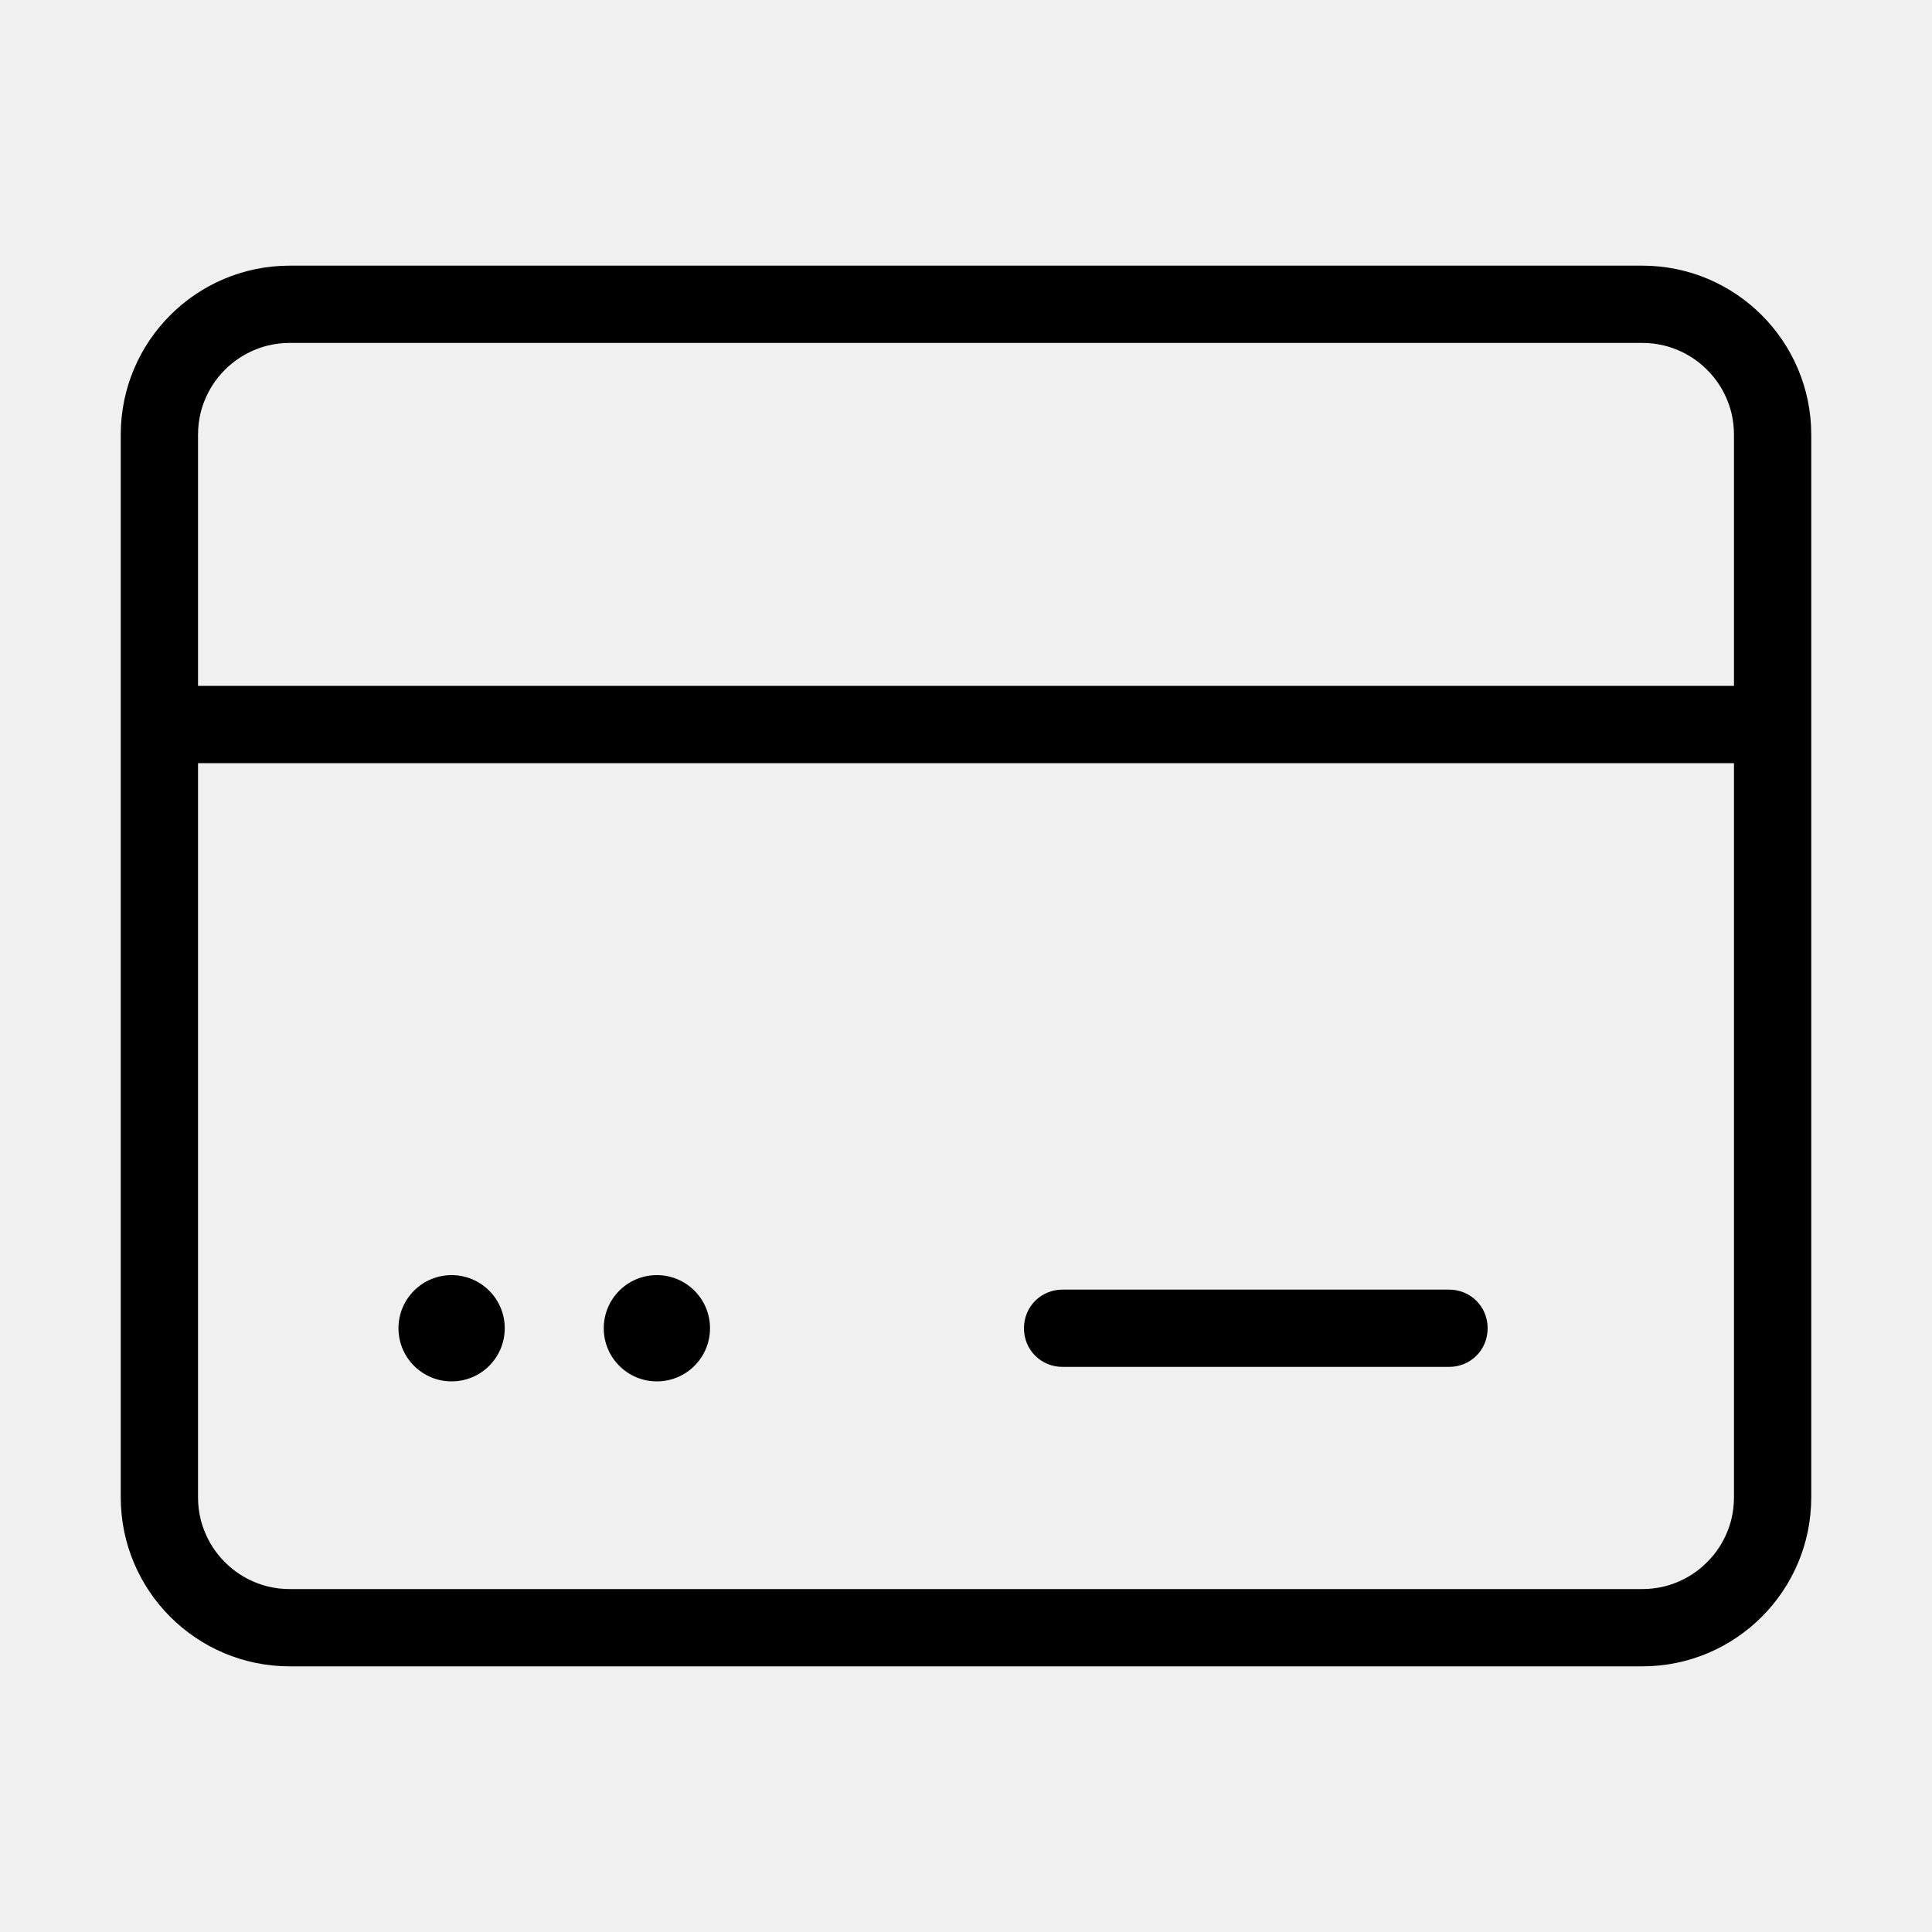
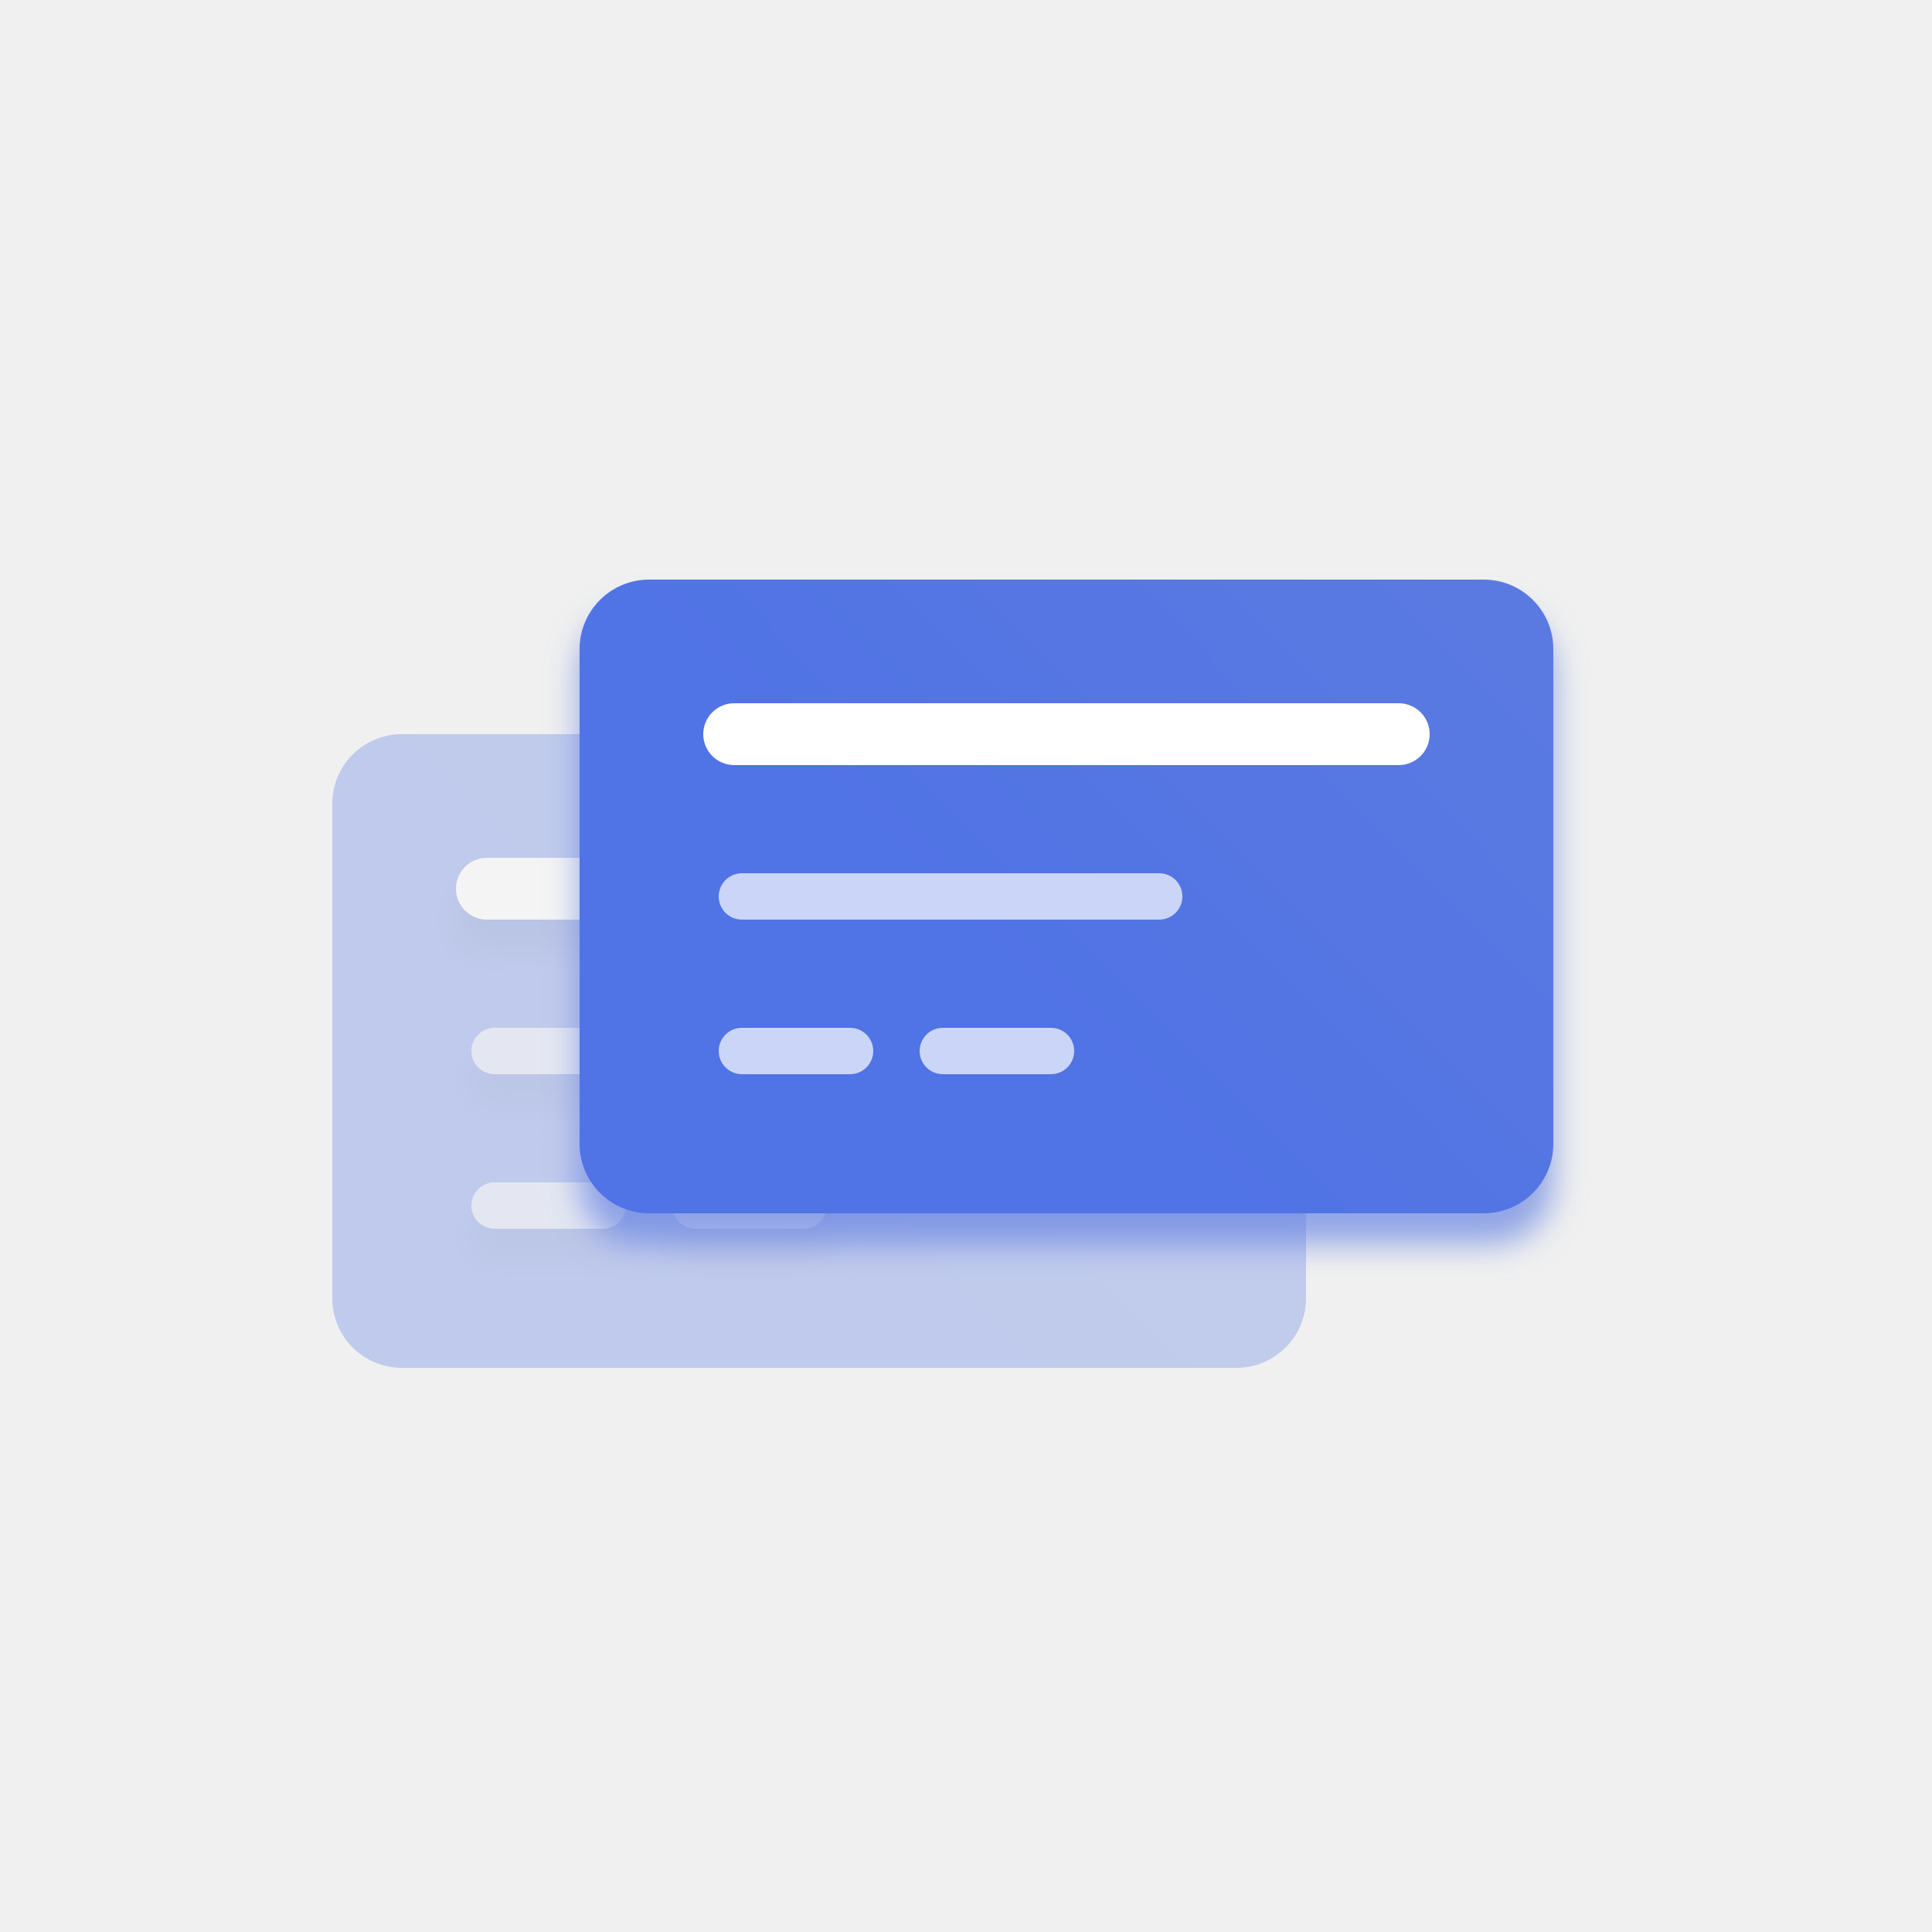
- <svg xmlns="http://www.w3.org/2000/svg" viewBox="0 0 40 40" width="40" height="40" fill="none">
-   <rect id="卡片" width="40" height="40" x="0" y="0" fill="rgb(255,255,255)" fill-opacity="0" />
-   <path id="矢量 607" d="M37.5 9C37.5 7.067 35.933 5.5 34 5.5L6 5.5C4.067 5.5 2.5 7.067 2.5 9L2.5 31C2.5 32.933 4.067 34.5 6 34.5L34 34.5C35.933 34.5 37.5 32.933 37.5 31L37.5 9ZM6 7.1L34 7.1C34.155 7.1 34.305 7.118 34.451 7.153C34.549 7.177 34.645 7.209 34.739 7.249C34.84 7.291 34.935 7.342 35.026 7.4L35.026 7.4C35.14 7.473 35.246 7.559 35.343 7.656C35.441 7.754 35.527 7.86 35.6 7.974L35.6 7.974C35.658 8.065 35.709 8.16 35.751 8.261C35.791 8.355 35.823 8.451 35.847 8.549C35.882 8.695 35.9 8.845 35.9 9L35.9 14.2L4.1 14.2L4.1 9C4.1 8.845 4.118 8.695 4.153 8.549C4.177 8.451 4.209 8.355 4.249 8.261Q4.313 8.11 4.4 7.974C4.473 7.86 4.559 7.754 4.656 7.656C4.754 7.559 4.86 7.473 4.974 7.4C5.065 7.342 5.16 7.291 5.261 7.249C5.355 7.209 5.451 7.177 5.549 7.153C5.695 7.118 5.845 7.1 6 7.1ZM4.1 15.8L35.9 15.8L35.9 31C35.9 31.155 35.882 31.305 35.847 31.451C35.823 31.549 35.791 31.645 35.751 31.739Q35.687 31.89 35.6 32.026C35.527 32.14 35.441 32.246 35.343 32.343C35.246 32.441 35.14 32.527 35.026 32.6C34.935 32.658 34.84 32.709 34.739 32.751C34.645 32.791 34.549 32.823 34.451 32.847C34.305 32.882 34.155 32.9 34 32.9L6 32.9Q5.77 32.9 5.553 32.848L5.549 32.847C5.451 32.823 5.355 32.791 5.261 32.751C5.16 32.709 5.065 32.658 4.974 32.6C4.86 32.527 4.754 32.441 4.656 32.343C4.559 32.246 4.473 32.14 4.4 32.026Q4.313 31.89 4.249 31.739C4.209 31.645 4.177 31.549 4.153 31.451C4.118 31.305 4.1 31.155 4.1 31L4.1 15.8ZM8.25 27.5C8.25 26.892 8.742 26.4 9.35 26.4C9.958 26.4 10.45 26.892 10.45 27.5C10.45 28.108 9.958 28.6 9.35 28.6C8.742 28.6 8.25 28.108 8.25 27.5ZM13.6 26.4C12.992 26.4 12.5 26.892 12.5 27.5C12.5 28.108 12.992 28.6 13.6 28.6C14.207 28.6 14.7 28.108 14.7 27.5C14.7 26.892 14.207 26.4 13.6 26.4ZM30 26.7L22 26.7C21.552 26.7 21.2 27.052 21.2 27.5C21.2 27.948 21.552 28.3 22 28.3L30 28.3C30.448 28.3 30.8 27.948 30.8 27.5C30.8 27.052 30.448 26.7 30 26.7Z" fill="currentColor" fill-rule="evenodd" />
+ <svg xmlns="http://www.w3.org/2000/svg" xmlns:xlink="http://www.w3.org/1999/xlink" width="125px" height="125px" viewBox="0 0 125 125" version="1.1">
+   <defs>
+     <linearGradient x1="44.099%" y1="65.333%" x2="128.793%" y2="10.947%" id="linearGradient-1">
+       <stop stop-color="#5073E5" offset="0%" />
+       <stop stop-color="#5E7CE0" offset="100%" />
+     </linearGradient>
+     <linearGradient x1="44.099%" y1="65.333%" x2="128.793%" y2="10.947%" id="linearGradient-2">
+       <stop stop-color="#5073E5" offset="0%" />
+       <stop stop-color="#5E7CE0" offset="100%" />
+     </linearGradient>
+     <path d="M9.5,8 L52.5,8 C53.328,8 54,8.672 54,9.5 C54,10.328 53.328,11 52.5,11 L9.5,11 C8.672,11 8,10.328 8,9.5 C8,8.672 8.672,8 9.5,8 Z" id="path-3" />
+     <filter x="-9.8%" y="-83.3%" width="119.6%" height="400.0%" filterUnits="objectBoundingBox" id="filter-4">
+       <feMorphology radius="0.5" operator="dilate" in="SourceAlpha" result="shadowSpreadOuter1" />
+       <feOffset dx="0" dy="2" in="shadowSpreadOuter1" result="shadowOffsetOuter1" />
+       <feGaussianBlur stdDeviation="1" in="shadowOffsetOuter1" result="shadowBlurOuter1" />
+       <feComposite in="shadowBlurOuter1" in2="SourceAlpha" operator="out" result="shadowBlurOuter1" />
+       <feColorMatrix values="0 0 0 0 0.233   0 0 0 0 0.362   0 0 0 0 0.79  0 0 0 1 0" type="matrix" in="shadowBlurOuter1" />
+     </filter>
+     <path d="M10,19 L37,19 C37.552,19 38,19.448 38,20 C38,20.552 37.552,21 37,21 L10,21 C9.448,21 9,20.552 9,20 C9,19.448 9.448,19 10,19 Z" id="path-5" />
+     <filter x="-15.5%" y="-125.0%" width="131.0%" height="550.0%" filterUnits="objectBoundingBox" id="filter-6">
+       <feMorphology radius="0.5" operator="dilate" in="SourceAlpha" result="shadowSpreadOuter1" />
+       <feOffset dx="0" dy="2" in="shadowSpreadOuter1" result="shadowOffsetOuter1" />
+       <feGaussianBlur stdDeviation="1" in="shadowOffsetOuter1" result="shadowBlurOuter1" />
+       <feComposite in="shadowBlurOuter1" in2="SourceAlpha" operator="out" result="shadowBlurOuter1" />
+       <feColorMatrix values="0 0 0 0 0.233   0 0 0 0 0.362   0 0 0 0 0.79  0 0 0 1 0" type="matrix" in="shadowBlurOuter1" />
+     </filter>
+     <path d="M10,29 L17,29 C17.552,29 18,29.448 18,30 C18,30.552 17.552,31 17,31 L10,31 C9.448,31 9,30.552 9,30 C9,29.448 9.448,29 10,29 Z" id="path-7" />
+     <filter x="-50.0%" y="-125.0%" width="200.0%" height="550.0%" filterUnits="objectBoundingBox" id="filter-8">
+       <feMorphology radius="0.5" operator="dilate" in="SourceAlpha" result="shadowSpreadOuter1" />
+       <feOffset dx="0" dy="2" in="shadowSpreadOuter1" result="shadowOffsetOuter1" />
+       <feGaussianBlur stdDeviation="1" in="shadowOffsetOuter1" result="shadowBlurOuter1" />
+       <feComposite in="shadowBlurOuter1" in2="SourceAlpha" operator="out" result="shadowBlurOuter1" />
+       <feColorMatrix values="0 0 0 0 0.233   0 0 0 0 0.362   0 0 0 0 0.79  0 0 0 1 0" type="matrix" in="shadowBlurOuter1" />
+     </filter>
+     <path d="M23,29 L30,29 C30.552,29 31,29.448 31,30 C31,30.552 30.552,31 30,31 L23,31 C22.448,31 22,30.552 22,30 C22,29.448 22.448,29 23,29 Z" id="path-9" />
+     <filter x="-50.0%" y="-125.0%" width="200.0%" height="550.0%" filterUnits="objectBoundingBox" id="filter-10">
+       <feMorphology radius="0.5" operator="dilate" in="SourceAlpha" result="shadowSpreadOuter1" />
+       <feOffset dx="0" dy="2" in="shadowSpreadOuter1" result="shadowOffsetOuter1" />
+       <feGaussianBlur stdDeviation="1" in="shadowOffsetOuter1" result="shadowBlurOuter1" />
+       <feComposite in="shadowBlurOuter1" in2="SourceAlpha" operator="out" result="shadowBlurOuter1" />
+       <feColorMatrix values="0 0 0 0 0.233   0 0 0 0 0.362   0 0 0 0 0.79  0 0 0 1 0" type="matrix" in="shadowBlurOuter1" />
+     </filter>
+     <rect id="path-11" x="0" y="0" width="62" height="40" rx="4" />
+     <filter x="-7.3%" y="-6.2%" width="114.5%" height="122.5%" filterUnits="objectBoundingBox" id="filter-12">
+       <feMorphology radius="0.5" operator="dilate" in="SourceAlpha" result="shadowSpreadOuter1" />
+       <feOffset dx="0" dy="2" in="shadowSpreadOuter1" result="shadowOffsetOuter1" />
+       <feGaussianBlur stdDeviation="1" in="shadowOffsetOuter1" result="shadowBlurOuter1" />
+       <feComposite in="shadowBlurOuter1" in2="SourceAlpha" operator="out" result="shadowBlurOuter1" />
+       <feColorMatrix values="0 0 0 0 0.369   0 0 0 0 0.486   0 0 0 0 0.878  0 0 0 0.652 0" type="matrix" in="shadowBlurOuter1" />
+     </filter>
+   </defs>
+   <g id="组件总览" stroke="none" stroke-width="1" fill="none" fill-rule="evenodd">
+     <g id="-TinyUI-Ng-组件总览-2" transform="translate(-1089, -1350)">
+       <g id="Card-卡片" transform="translate(1089, 1350)">
+         <g id="编组" />
+         <g id="编组-34" opacity="0.3" transform="translate(22, 48)">
+           <rect id="形状结合" stroke="url(#linearGradient-2)" fill="url(#linearGradient-1)" x="0" y="0" width="62" height="40" rx="4" />
+           <g id="形状结合备份-44" fill-rule="nonzero">
+             <use fill="black" fill-opacity="1" filter="url(#filter-4)" xlink:href="#path-3" />
+             <use stroke="#FFFFFF" stroke-width="1" fill="#FFFFFF" xlink:href="#path-3" />
+           </g>
+           <g id="形状结合备份-17" opacity="0.699" fill-rule="nonzero">
+             <use fill="black" fill-opacity="1" filter="url(#filter-6)" xlink:href="#path-5" />
+             <use stroke="#FFFFFF" stroke-width="1" fill="#FFFFFF" xlink:href="#path-5" />
+           </g>
+           <g id="形状结合备份-47" opacity="0.699" fill-rule="nonzero">
+             <use fill="black" fill-opacity="1" filter="url(#filter-8)" xlink:href="#path-7" />
+             <use stroke="#FFFFFF" stroke-width="1" fill="#FFFFFF" xlink:href="#path-7" />
+           </g>
+           <g id="形状结合备份-48" opacity="0.699" fill-rule="nonzero">
+             <use fill="black" fill-opacity="1" filter="url(#filter-10)" xlink:href="#path-9" />
+             <use stroke="#FFFFFF" stroke-width="1" fill="#FFFFFF" xlink:href="#path-9" />
+           </g>
+         </g>
+         <g id="编组-34" transform="translate(38, 38)">
+           <g id="形状结合">
+             <use fill="black" fill-opacity="1" filter="url(#filter-12)" xlink:href="#path-11" />
+             <use stroke="url(#linearGradient-2)" stroke-width="1" fill="url(#linearGradient-1)" fill-rule="evenodd" xlink:href="#path-11" />
+           </g>
+           <path d="M9.5,8 L52.5,8 C53.328,8 54,8.672 54,9.5 C54,10.328 53.328,11 52.5,11 L9.5,11 C8.672,11 8,10.328 8,9.5 C8,8.672 8.672,8 9.5,8 Z" id="形状结合备份-44" stroke="#FFFFFF" fill="#FFFFFF" fill-rule="nonzero" />
+           <path d="M10,19 L37,19 C37.552,19 38,19.448 38,20 C38,20.552 37.552,21 37,21 L10,21 C9.448,21 9,20.552 9,20 C9,19.448 9.448,19 10,19 Z" id="形状结合备份-17" stroke="#FFFFFF" fill="#FFFFFF" fill-rule="nonzero" opacity="0.699" />
+           <path d="M10,29 L17,29 C17.552,29 18,29.448 18,30 C18,30.552 17.552,31 17,31 L10,31 C9.448,31 9,30.552 9,30 C9,29.448 9.448,29 10,29 Z" id="形状结合备份-47" stroke="#FFFFFF" fill="#FFFFFF" fill-rule="nonzero" opacity="0.699" />
+           <path d="M23,29 L30,29 C30.552,29 31,29.448 31,30 C31,30.552 30.552,31 30,31 L23,31 C22.448,31 22,30.552 22,30 C22,29.448 22.448,29 23,29 Z" id="形状结合备份-48" stroke="#FFFFFF" fill="#FFFFFF" fill-rule="nonzero" opacity="0.699" />
+         </g>
+       </g>
+     </g>
+   </g>
</svg>
